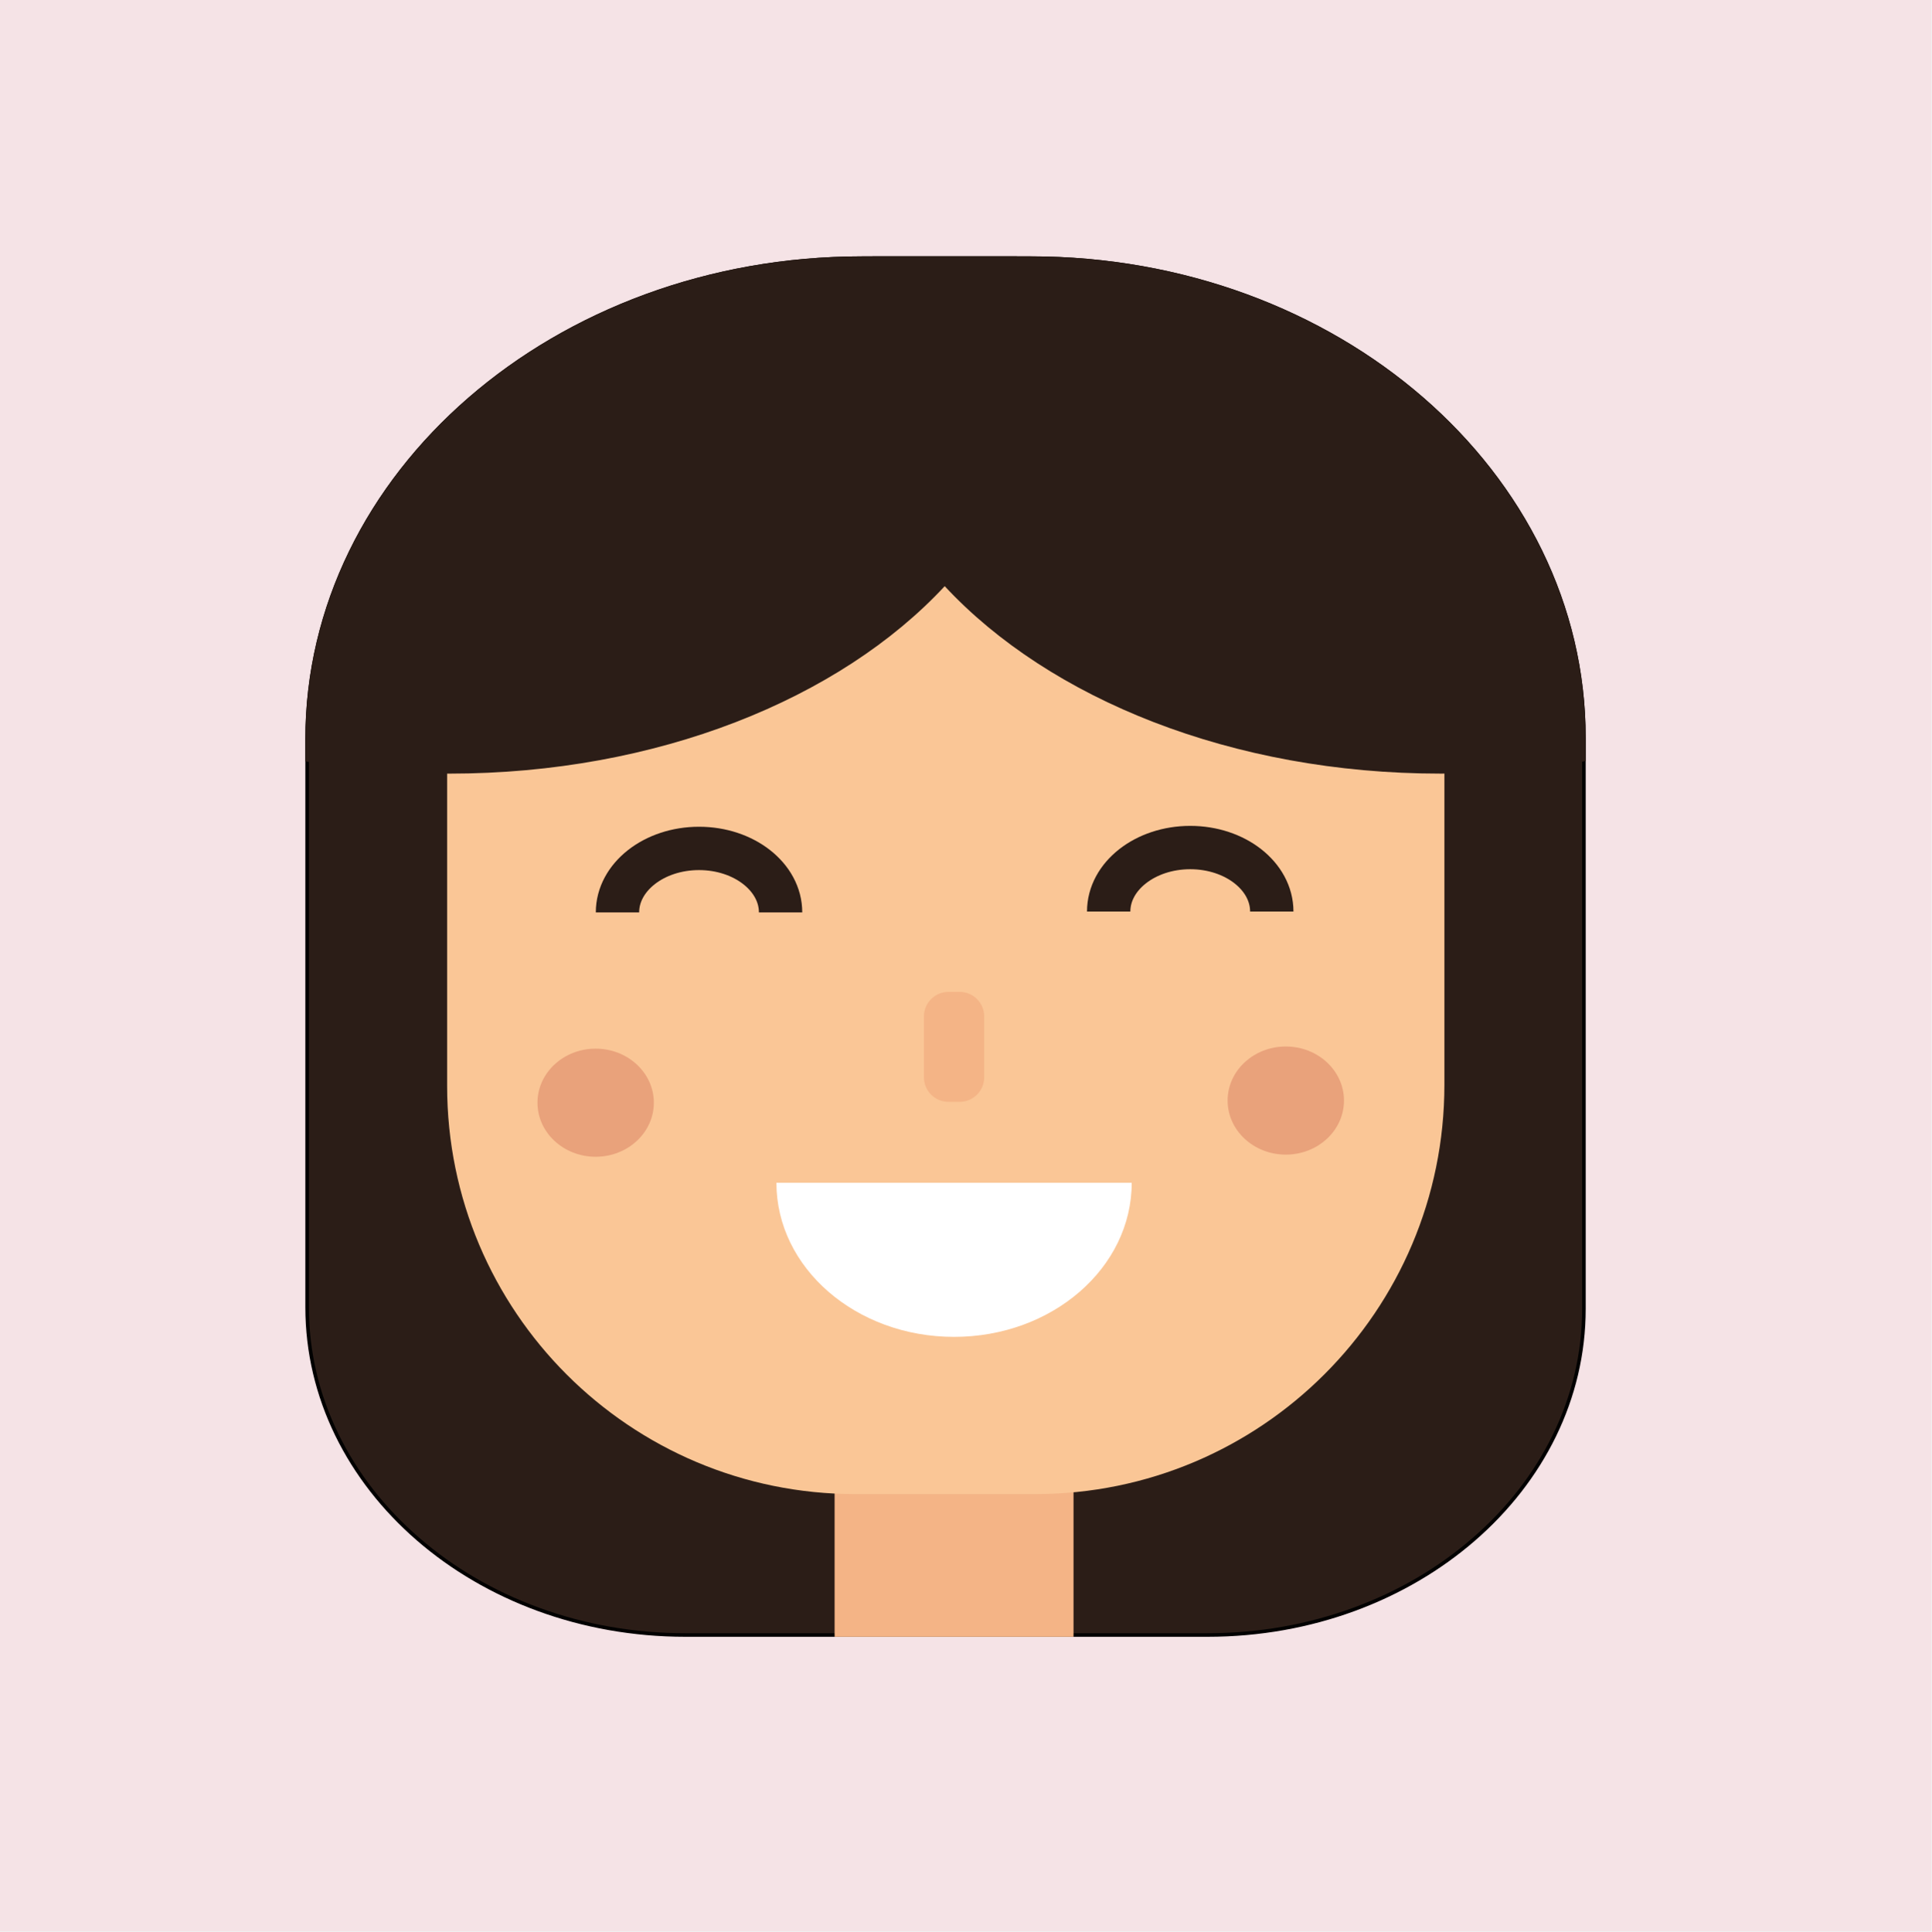
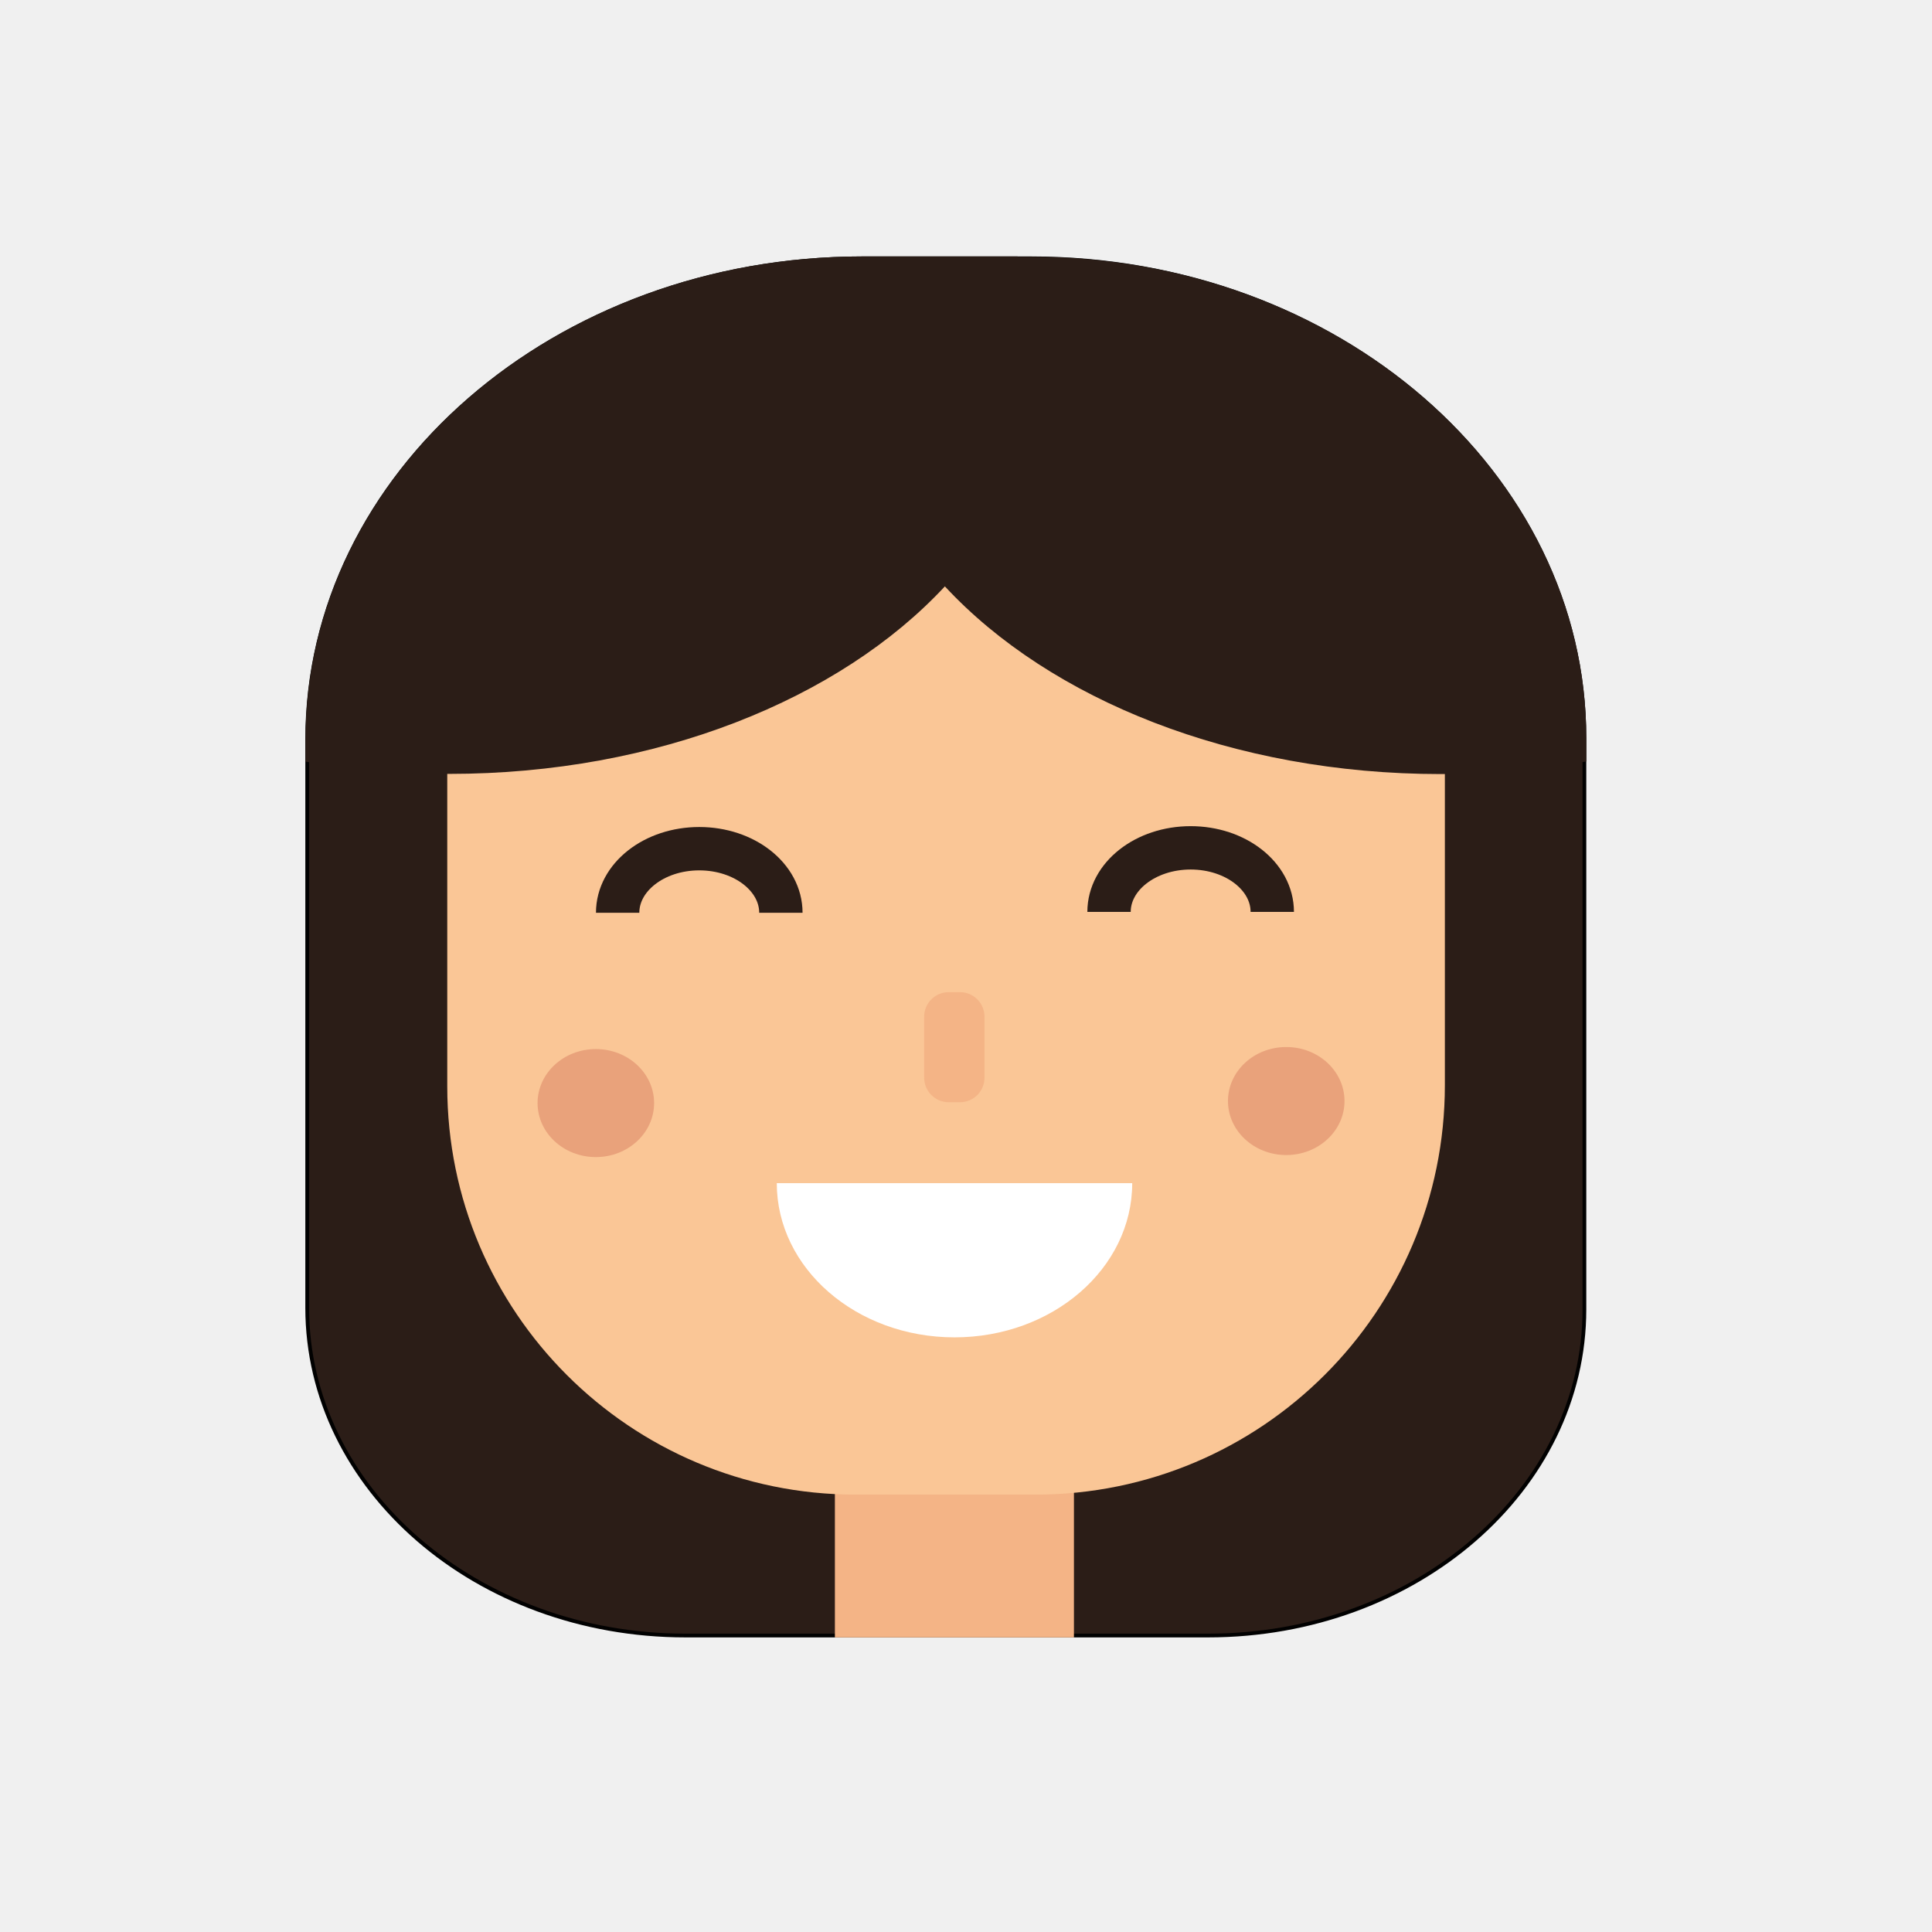
- <svg xmlns="http://www.w3.org/2000/svg" version="1.1" id="Layer_1" x="0px" y="0px" viewBox="0 0 1133.86 1133.86" style="enable-background:new 0 0 1133.86 1133.86;" xml:space="preserve">
+ <svg xmlns="http://www.w3.org/2000/svg" version="1.1" id="Layer_1" x="0px" y="0px" viewBox="0 0 1133.9 1133.9" style="enable-background:new 0 0 1133.9 1133.9;" xml:space="preserve">
  <style type="text/css">
- 	.st0{fill:#F5E3E6;}
- 	.st1{fill:#2B1D17;}
- 	.st2{fill:#010101;}
- 	.st3{fill:#F4B486;}
- 	.st4{fill:#FAC696;}
- 	.st5{fill:none;stroke:#2B1D17;stroke-width:25.446;stroke-miterlimit:10;}
- 	.st6{fill:#FFFFFF;}
- 	.st7{fill:#E9A27B;}
+ 	.st0{fill:#2B1D17;}
+ 	.st1{fill:#010101;}
+ 	.st2{fill:#F4B486;}
+ 	.st3{fill:#FAC696;}
+ 	.st4{fill:none;stroke:#2B1D17;stroke-width:25.446;stroke-miterlimit:10;}
+ 	.st5{fill:#FFFFFF;}
+ 	.st6{fill:#E9A27B;}
</style>
-   <rect class="st0" width="1133.86" height="1133.86" />
  <g>
    <g>
-       <path class="st1" d="M402.36,959.95c-122.44,0-222.05-86.35-222.05-192.48V433.95c0-75.4,33.86-146.3,95.34-199.63    c61.53-53.37,143.34-82.77,230.37-82.77h99.11c86.79,0,168.37,29.31,229.73,82.54c61.31,53.19,95.08,123.89,95.08,199.08V768.4    c0,105.62-99.13,191.55-220.98,191.55H402.36z" />
-       <path class="st2" d="M605.14,152.6c43.74,0,86.17,7.43,126.11,22.09c38.56,14.15,73.19,34.4,102.93,60.2    c29.71,25.77,53.04,55.78,69.32,89.19c16.85,34.56,25.4,71.27,25.4,109.1V768.4c0,25.68-5.8,50.59-17.24,74.05    c-11.06,22.68-26.89,43.05-47.07,60.55c-20.2,17.52-43.72,31.28-69.92,40.89c-27.14,9.96-55.97,15.01-85.7,15.01H402.36    c-29.87,0-58.85-5.07-86.12-15.08c-26.33-9.66-49.97-23.48-70.26-41.09c-20.27-17.59-36.19-38.06-47.3-60.85    c-11.49-23.57-17.32-48.61-17.32-74.41V433.95c0-37.94,8.57-74.75,25.47-109.41c16.33-33.5,39.72-63.59,69.52-89.43    c29.82-25.86,64.54-46.17,103.21-60.36c40.05-14.7,82.6-22.15,126.47-22.15H605.14 M605.14,150.5h-99.11    c-180.47,0-326.76,126.91-326.76,283.45v333.52c0,106.89,99.88,193.53,223.1,193.53h306.61C831.59,961,931,874.77,931,768.4    V433.18C931,277.07,785.1,150.5,605.14,150.5L605.14,150.5z" />
+       <path class="st0" d="M402.4,960c-122.4,0-222.1-86.3-222.1-192.5V434c0-75.4,33.9-146.3,95.3-199.6    c61.5-53.4,143.3-82.8,230.4-82.8h99.1c86.8,0,168.4,29.3,229.7,82.5c61.3,53.2,95.1,123.9,95.1,199.1v335.2    C929.9,874,830.8,960,709,960H402.4z" />
+       <path class="st1" d="M605.1,152.6c43.7,0,86.2,7.4,126.1,22.1c38.6,14.1,73.2,34.4,102.9,60.2c29.7,25.8,53,55.8,69.3,89.2    c16.8,34.6,25.4,71.3,25.4,109.1v335.2c0,25.7-5.8,50.6-17.2,74c-11.1,22.7-26.9,43-47.1,60.5c-20.2,17.5-43.7,31.3-69.9,40.9    c-27.1,10-56,15-85.7,15H402.4c-29.9,0-58.9-5.1-86.1-15.1c-26.3-9.7-50-23.5-70.3-41.1c-20.3-17.6-36.2-38.1-47.3-60.8    c-11.5-23.6-17.3-48.6-17.3-74.4V434c0-37.9,8.6-74.8,25.5-109.4c16.3-33.5,39.7-63.6,69.5-89.4c29.8-25.9,64.5-46.2,103.2-60.4    c40-14.7,82.6-22.1,126.5-22.1L605.1,152.6 M605.1,150.5H506c-180.5,0-326.8,126.9-326.8,283.5v333.5    c0,106.9,99.9,193.5,223.1,193.5H709c122.6,0,222-86.2,222-192.6V433.2C931,277.1,785.1,150.5,605.1,150.5L605.1,150.5z" />
    </g>
-     <path class="st3" d="M630.29,832.05V961H490.01V832.05c0-9.04,7.87-16.36,17.57-16.36h105.15   C622.42,815.69,630.29,823.02,630.29,832.05z" />
+     <path class="st2" d="M630.3,832v129H490V832c0-9,7.9-16.4,17.6-16.4h105.2C622.4,815.7,630.3,823,630.3,832z" />
    <g>
-       <path class="st4" d="M502.2,877.22h105.53c132.72,0,240.31-107.59,240.31-240.31V418.75c0-93.24-75.59-168.83-168.83-168.83H430.6    c-92.83,0-168.09,75.26-168.09,168.09v219.52C262.5,769.91,369.82,877.22,502.2,877.22z" />
+       <path class="st3" d="M502.2,877.2h105.5c132.7,0,240.3-107.6,240.3-240.3V418.8c0-93.2-75.6-168.8-168.8-168.8H430.6    c-92.8,0-168.1,75.3-168.1,168.1v219.5C262.5,769.9,369.8,877.2,502.2,877.2z" />
    </g>
    <g>
-       <path class="st1" d="M609.55,214.53c0,12.02-1.28,23.84-3.76,35.39c-7.32,34.33-25.14,66.27-51.14,94.24    c-61.54,66.21-168.85,110.05-290.94,110.05c-0.4,0-0.82,0-1.22-0.01c-28.7-0.06-56.59-2.55-83.24-7.2v-13.05    c0-156.55,146.3-283.45,326.76-283.45h91.05C605.21,170.88,609.55,192.35,609.55,214.53z" />
+       <path class="st0" d="M609.5,214.5c0,12-1.3,23.8-3.8,35.4c-7.3,34.3-25.1,66.3-51.1,94.2c-61.5,66.2-168.9,110.1-290.9,110.1    c-0.4,0-0.8,0-1.2,0c-28.7-0.1-56.6-2.5-83.2-7.2v-13c0-156.5,146.3-283.5,326.8-283.5h91.1C605.2,170.9,609.5,192.3,609.5,214.5z    " />
    </g>
    <g>
-       <path class="st1" d="M931,433.18v13.66c-26.56,4.68-54.34,7.22-82.96,7.35c-0.8,0.01-1.62,0.01-2.44,0.01    c-122.08,0-229.4-43.84-290.94-110.05c-26-27.97-43.82-59.91-51.14-94.24c-2.48-11.54-3.76-23.36-3.76-35.39    c0-22.18,4.34-43.65,12.48-64.03h92.89C785.1,150.5,931,277.07,931,433.18z" />
+       <path class="st0" d="M931,433.2v13.7c-26.6,4.7-54.3,7.2-83,7.4c-0.8,0-1.6,0-2.4,0c-122.1,0-229.4-43.8-290.9-110    c-26-28-43.8-59.9-51.1-94.2c-2.5-11.5-3.8-23.4-3.8-35.4c0-22.2,4.3-43.7,12.5-64h92.9C785.1,150.5,931,277.1,931,433.2z" />
    </g>
-     <path class="st5" d="M362.53,535.69c0-20.75,21.44-37.57,47.88-37.57c26.44,0,47.88,16.82,47.88,37.57" />
-     <path class="st6" d="M664.45,694.44c0,49.97-46.7,90.47-104.3,90.47s-104.3-40.51-104.3-90.47H664.45z" />
-     <ellipse class="st7" cx="349.72" cy="647.42" rx="34.16" ry="31.74" />
-     <path class="st3" d="M563.44,646.92h-6.58c-7.95,0-14.4-6.45-14.4-14.4v-35.76c0-7.95,6.45-14.4,14.4-14.4h6.58   c7.95,0,14.4,6.45,14.4,14.4v35.76C577.84,640.47,571.39,646.92,563.44,646.92z" />
-     <path class="st5" d="M650.93,535.18c0-20.75,21.44-37.57,47.88-37.57s47.88,16.82,47.88,37.57" />
-     <ellipse class="st7" cx="754.92" cy="646.16" rx="34.16" ry="31.74" />
+     <path class="st4" d="M362.5,535.7c0-20.8,21.4-37.6,47.9-37.6s47.9,16.8,47.9,37.6" />
+     <path class="st5" d="M664.5,694.4c0,50-46.7,90.5-104.3,90.5s-104.3-40.5-104.3-90.5L664.5,694.4L664.5,694.4z" />
+     <ellipse class="st6" cx="349.7" cy="647.4" rx="34.2" ry="31.7" />
+     <path class="st2" d="M563.4,646.9h-6.6c-8,0-14.4-6.5-14.4-14.4v-35.8c0-8,6.5-14.4,14.4-14.4h6.6c8,0,14.4,6.5,14.4,14.4v35.8   C577.8,640.5,571.4,646.9,563.4,646.9z" />
+     <path class="st4" d="M650.9,535.2c0-20.8,21.4-37.6,47.9-37.6s47.9,16.8,47.9,37.6" />
+     <ellipse class="st6" cx="754.9" cy="646.2" rx="34.2" ry="31.7" />
  </g>
</svg>
